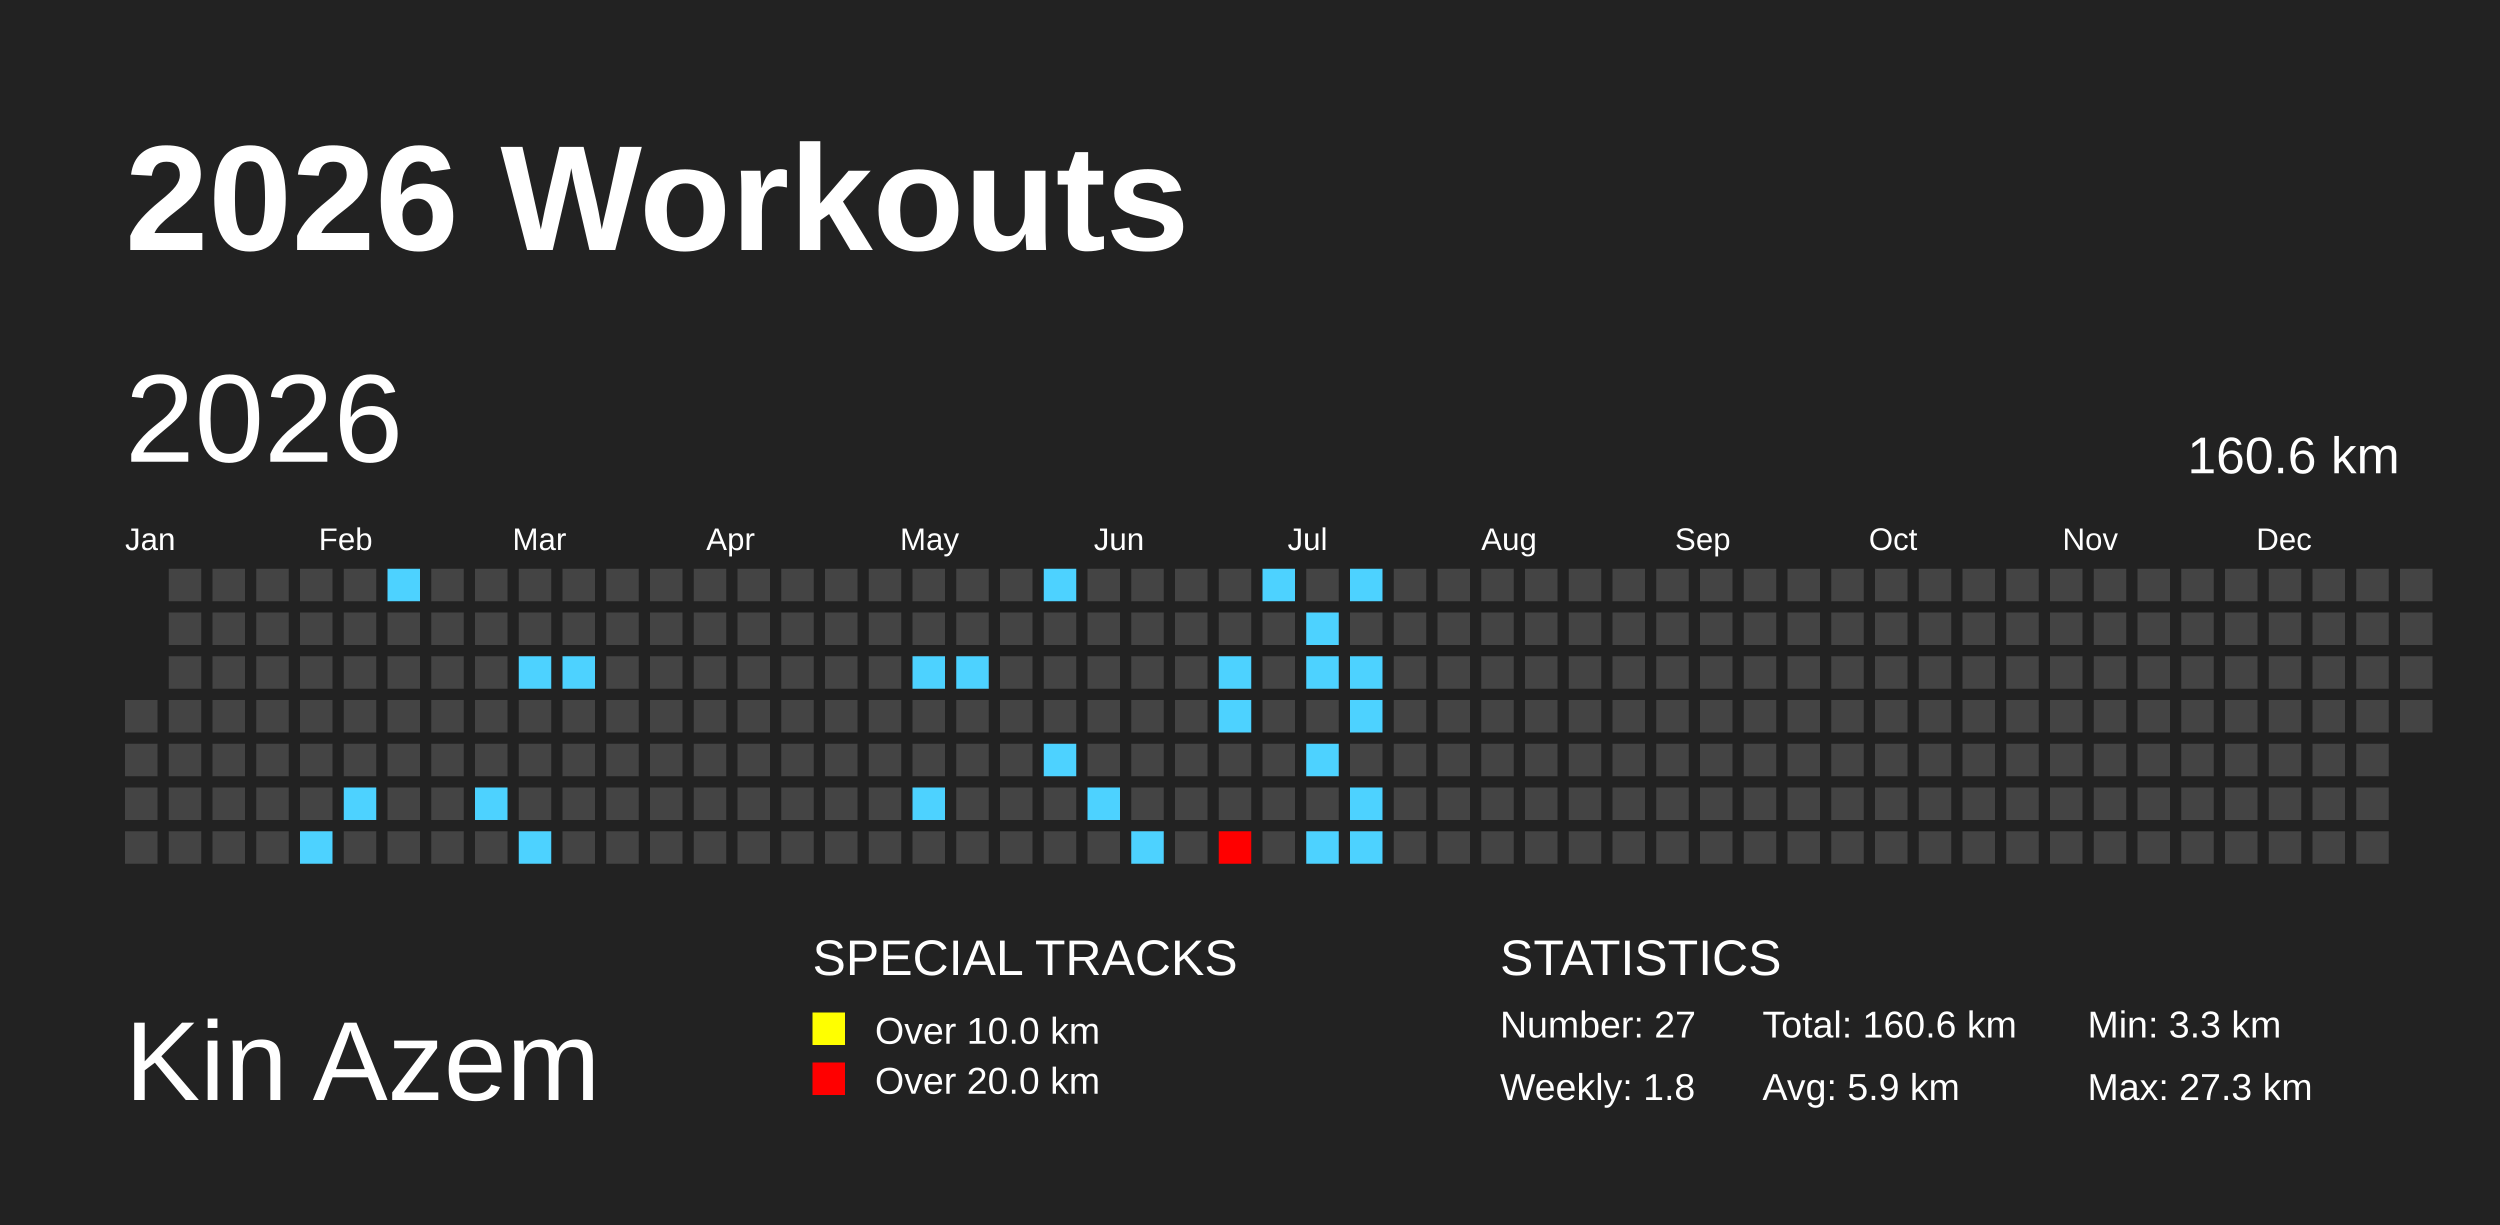
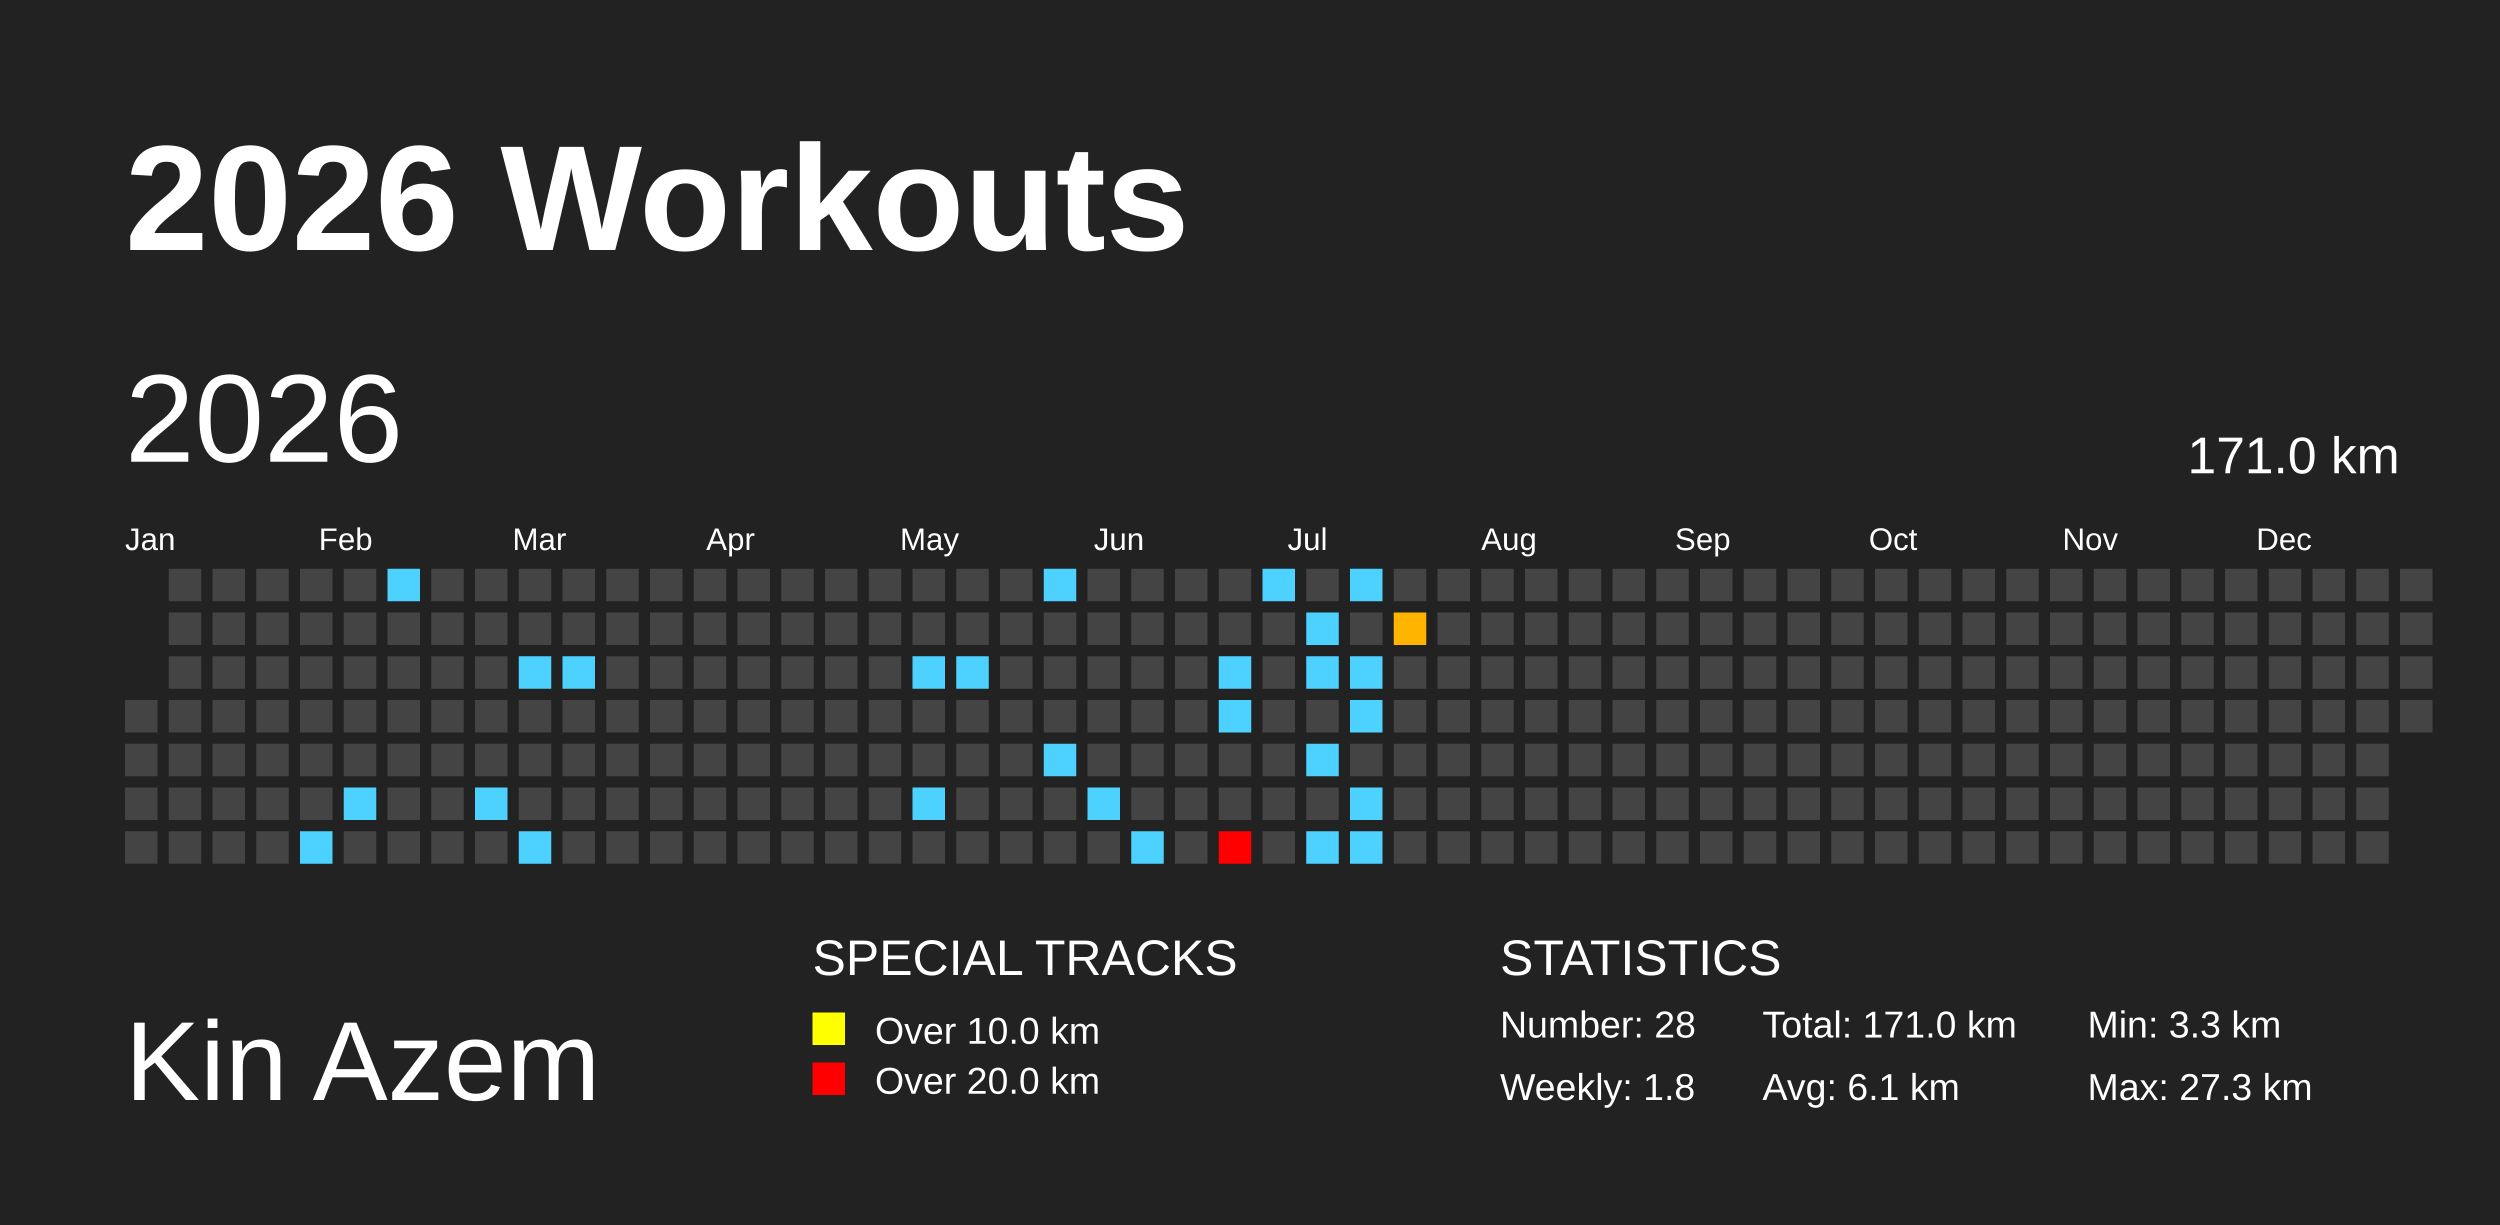
<svg xmlns="http://www.w3.org/2000/svg" baseProfile="full" height="98mm" version="1.1" viewBox="0,0,200,98" width="200mm">
  <defs>
    <pattern height="2" id="indoor-stripe" patternUnits="userSpaceOnUse" width="2">
      <line stroke="white" stroke-opacity="0.45" stroke-width="0.5" x1="0" x2="2" y1="2" y2="0" />
    </pattern>
  </defs>
  <rect fill="#222222" height="98" width="200" x="0" y="0" />
  <text fill="#FFFFFF" style="font-size:12px; font-family:Arial; font-weight:bold;" x="10" y="20">2026 Workouts</text>
  <text fill="#FFFFFF" style="font-size:9px; font-family:Arial" x="10" y="88">Kin Azem</text>
  <text fill="#FFFFFF" style="font-size:4px; font-family:Arial" x="65" y="78">SPECIAL TRACKS</text>
  <rect fill="yellow" height="2.6" width="2.6" x="65" y="81" />
  <text fill="#FFFFFF" style="font-size:3px; font-family:Arial" x="70" y="83.5">Over 10.0 km</text>
  <rect fill="red" height="2.6" width="2.6" x="65" y="85" />
  <text fill="#FFFFFF" style="font-size:3px; font-family:Arial" x="70" y="87.5">Over 20.0 km</text>
  <text fill="#FFFFFF" style="font-size:4px; font-family:Arial" x="120" y="78">STATISTICS</text>
-   <text fill="#FFFFFF" style="font-size:3px; font-family:Arial" x="120" y="83">Number: 27</text>
+   <text fill="#FFFFFF" style="font-size:3px; font-family:Arial" x="120" y="83">Number: 28</text>
  <text fill="#FFFFFF" style="font-size:3px; font-family:Arial" x="120" y="88">Weekly: 1.8</text>
-   <text fill="#FFFFFF" style="font-size:3px; font-family:Arial" x="141" y="83">Total: 160.6 km</text>
-   <text fill="#FFFFFF" style="font-size:3px; font-family:Arial" x="141" y="88">Avg: 5.9 km</text>
+   <text fill="#FFFFFF" style="font-size:3px; font-family:Arial" x="141" y="83">Total: 171.0 km</text>
+   <text fill="#FFFFFF" style="font-size:3px; font-family:Arial" x="141" y="88">Avg: 6.1 km</text>
  <text fill="#FFFFFF" style="font-size:3px; font-family:Arial" x="167" y="83">Min: 3.3 km</text>
  <text fill="#FFFFFF" style="font-size:3px; font-family:Arial" x="167" y="88">Max: 27.3 km</text>
  <text dominant-baseline="hanging" fill="#FFFFFF" style="font-size:10.0px; font-family:Arial;" x="10" y="30">2026</text>
-   <text dominant-baseline="hanging" fill="#FFFFFF" style="font-size:4.125px; font-family:Arial;" x="175" y="35">160.6 km</text>
+   <text dominant-baseline="hanging" fill="#FFFFFF" style="font-size:4.125px; font-family:Arial;" x="175" y="35">171.0 km</text>
  <text fill="#FFFFFF" style="font-size:2.5px; font-family:Arial" x="10.0" y="44">Jan</text>
  <text fill="#FFFFFF" style="font-size:2.5px; font-family:Arial" x="25.5" y="44">Feb</text>
  <text fill="#FFFFFF" style="font-size:2.5px; font-family:Arial" x="41.0" y="44">Mar</text>
  <text fill="#FFFFFF" style="font-size:2.5px; font-family:Arial" x="56.5" y="44">Apr</text>
  <text fill="#FFFFFF" style="font-size:2.5px; font-family:Arial" x="72.0" y="44">May</text>
  <text fill="#FFFFFF" style="font-size:2.5px; font-family:Arial" x="87.5" y="44">Jun</text>
  <text fill="#FFFFFF" style="font-size:2.5px; font-family:Arial" x="103.0" y="44">Jul</text>
  <text fill="#FFFFFF" style="font-size:2.5px; font-family:Arial" x="118.5" y="44">Aug</text>
  <text fill="#FFFFFF" style="font-size:2.5px; font-family:Arial" x="134.0" y="44">Sep</text>
  <text fill="#FFFFFF" style="font-size:2.5px; font-family:Arial" x="149.5" y="44">Oct</text>
  <text fill="#FFFFFF" style="font-size:2.5px; font-family:Arial" x="165.0" y="44">Nov</text>
  <text fill="#FFFFFF" style="font-size:2.5px; font-family:Arial" x="180.5" y="44">Dec</text>
  <rect fill="#444444" height="2.6" width="2.6" x="10.0" y="56.0" />
  <rect fill="#444444" height="2.6" width="2.6" x="10.0" y="59.5" />
  <rect fill="#444444" height="2.6" width="2.6" x="10.0" y="63.0" />
  <rect fill="#444444" height="2.6" width="2.6" x="10.0" y="66.5" />
  <rect fill="#444444" height="2.6" width="2.6" x="13.5" y="45.5" />
  <rect fill="#444444" height="2.6" width="2.6" x="13.5" y="49.0" />
  <rect fill="#444444" height="2.6" width="2.6" x="13.5" y="52.5" />
  <rect fill="#444444" height="2.6" width="2.6" x="13.5" y="56.0" />
  <rect fill="#444444" height="2.6" width="2.6" x="13.5" y="59.5" />
  <rect fill="#444444" height="2.6" width="2.6" x="13.5" y="63.0" />
  <rect fill="#444444" height="2.6" width="2.6" x="13.5" y="66.5" />
  <rect fill="#444444" height="2.6" width="2.6" x="17.0" y="45.5" />
  <rect fill="#444444" height="2.6" width="2.6" x="17.0" y="49.0" />
  <rect fill="#444444" height="2.6" width="2.6" x="17.0" y="52.5" />
  <rect fill="#444444" height="2.6" width="2.6" x="17.0" y="56.0" />
  <rect fill="#444444" height="2.6" width="2.6" x="17.0" y="59.5" />
  <rect fill="#444444" height="2.6" width="2.6" x="17.0" y="63.0" />
  <rect fill="#444444" height="2.6" width="2.6" x="17.0" y="66.5" />
  <rect fill="#444444" height="2.6" width="2.6" x="20.5" y="45.5" />
  <rect fill="#444444" height="2.6" width="2.6" x="20.5" y="49.0" />
  <rect fill="#444444" height="2.6" width="2.6" x="20.5" y="52.5" />
  <rect fill="#444444" height="2.6" width="2.6" x="20.5" y="56.0" />
  <rect fill="#444444" height="2.6" width="2.6" x="20.5" y="59.5" />
  <rect fill="#444444" height="2.6" width="2.6" x="20.5" y="63.0" />
  <rect fill="#444444" height="2.6" width="2.6" x="20.5" y="66.5" />
  <rect fill="#444444" height="2.6" width="2.6" x="24.0" y="45.5" />
  <rect fill="#444444" height="2.6" width="2.6" x="24.0" y="49.0" />
  <rect fill="#444444" height="2.6" width="2.6" x="24.0" y="52.5" />
  <rect fill="#444444" height="2.6" width="2.6" x="24.0" y="56.0" />
  <rect fill="#444444" height="2.6" width="2.6" x="24.0" y="59.5" />
  <rect fill="#444444" height="2.6" width="2.6" x="24.0" y="63.0" />
  <rect fill="#4dd2ff" height="2.6" width="2.6" x="24.0" y="66.5" />
  <rect fill="#444444" height="2.6" width="2.6" x="27.5" y="45.5" />
  <rect fill="#444444" height="2.6" width="2.6" x="27.5" y="49.0" />
  <rect fill="#444444" height="2.6" width="2.6" x="27.5" y="52.5" />
  <rect fill="#444444" height="2.6" width="2.6" x="27.5" y="56.0" />
  <rect fill="#444444" height="2.6" width="2.6" x="27.5" y="59.5" />
  <rect fill="#4dd2ff" height="2.6" width="2.6" x="27.5" y="63.0" />
  <rect fill="#444444" height="2.6" width="2.6" x="27.5" y="66.5" />
  <rect fill="#4dd2ff" height="2.6" width="2.6" x="31.0" y="45.5" />
  <rect fill="#444444" height="2.6" width="2.6" x="31.0" y="49.0" />
  <rect fill="#444444" height="2.6" width="2.6" x="31.0" y="52.5" />
  <rect fill="#444444" height="2.6" width="2.6" x="31.0" y="56.0" />
  <rect fill="#444444" height="2.6" width="2.6" x="31.0" y="59.5" />
  <rect fill="#444444" height="2.6" width="2.6" x="31.0" y="63.0" />
  <rect fill="#444444" height="2.6" width="2.6" x="31.0" y="66.5" />
  <rect fill="#444444" height="2.6" width="2.6" x="34.5" y="45.5" />
  <rect fill="#444444" height="2.6" width="2.6" x="34.5" y="49.0" />
  <rect fill="#444444" height="2.6" width="2.6" x="34.5" y="52.5" />
  <rect fill="#444444" height="2.6" width="2.6" x="34.5" y="56.0" />
  <rect fill="#444444" height="2.6" width="2.6" x="34.5" y="59.5" />
  <rect fill="#444444" height="2.6" width="2.6" x="34.5" y="63.0" />
  <rect fill="#444444" height="2.6" width="2.6" x="34.5" y="66.5" />
  <rect fill="#444444" height="2.6" width="2.6" x="38.0" y="45.5" />
  <rect fill="#444444" height="2.6" width="2.6" x="38.0" y="49.0" />
  <rect fill="#444444" height="2.6" width="2.6" x="38.0" y="52.5" />
  <rect fill="#444444" height="2.6" width="2.6" x="38.0" y="56.0" />
  <rect fill="#444444" height="2.6" width="2.6" x="38.0" y="59.5" />
  <rect fill="#4dd2ff" height="2.6" width="2.6" x="38.0" y="63.0" />
  <rect fill="#444444" height="2.6" width="2.6" x="38.0" y="66.5" />
  <rect fill="#444444" height="2.6" width="2.6" x="41.5" y="45.5" />
  <rect fill="#444444" height="2.6" width="2.6" x="41.5" y="49.0" />
  <rect fill="#4dd2ff" height="2.6" width="2.6" x="41.5" y="52.5" />
  <rect fill="#444444" height="2.6" width="2.6" x="41.5" y="56.0" />
  <rect fill="#444444" height="2.6" width="2.6" x="41.5" y="59.5" />
  <rect fill="#444444" height="2.6" width="2.6" x="41.5" y="63.0" />
  <rect fill="#4dd2ff" height="2.6" width="2.6" x="41.5" y="66.5" />
  <rect fill="#444444" height="2.6" width="2.6" x="45.0" y="45.5" />
  <rect fill="#444444" height="2.6" width="2.6" x="45.0" y="49.0" />
  <rect fill="#4dd2ff" height="2.6" width="2.6" x="45.0" y="52.5" />
  <rect fill="#444444" height="2.6" width="2.6" x="45.0" y="56.0" />
  <rect fill="#444444" height="2.6" width="2.6" x="45.0" y="59.5" />
  <rect fill="#444444" height="2.6" width="2.6" x="45.0" y="63.0" />
  <rect fill="#444444" height="2.6" width="2.6" x="45.0" y="66.5" />
  <rect fill="#444444" height="2.6" width="2.6" x="48.5" y="45.5" />
  <rect fill="#444444" height="2.6" width="2.6" x="48.5" y="49.0" />
  <rect fill="#444444" height="2.6" width="2.6" x="48.5" y="52.5" />
  <rect fill="#444444" height="2.6" width="2.6" x="48.5" y="56.0" />
  <rect fill="#444444" height="2.6" width="2.6" x="48.5" y="59.5" />
  <rect fill="#444444" height="2.6" width="2.6" x="48.5" y="63.0" />
  <rect fill="#444444" height="2.6" width="2.6" x="48.5" y="66.5" />
  <rect fill="#444444" height="2.6" width="2.6" x="52.0" y="45.5" />
  <rect fill="#444444" height="2.6" width="2.6" x="52.0" y="49.0" />
  <rect fill="#444444" height="2.6" width="2.6" x="52.0" y="52.5" />
  <rect fill="#444444" height="2.6" width="2.6" x="52.0" y="56.0" />
  <rect fill="#444444" height="2.6" width="2.6" x="52.0" y="59.5" />
  <rect fill="#444444" height="2.6" width="2.6" x="52.0" y="63.0" />
  <rect fill="#444444" height="2.6" width="2.6" x="52.0" y="66.5" />
  <rect fill="#444444" height="2.6" width="2.6" x="55.5" y="45.5" />
  <rect fill="#444444" height="2.6" width="2.6" x="55.5" y="49.0" />
  <rect fill="#444444" height="2.6" width="2.6" x="55.5" y="52.5" />
  <rect fill="#444444" height="2.6" width="2.6" x="55.5" y="56.0" />
  <rect fill="#444444" height="2.6" width="2.6" x="55.5" y="59.5" />
  <rect fill="#444444" height="2.6" width="2.6" x="55.5" y="63.0" />
  <rect fill="#444444" height="2.6" width="2.6" x="55.5" y="66.5" />
  <rect fill="#444444" height="2.6" width="2.6" x="59.0" y="45.5" />
  <rect fill="#444444" height="2.6" width="2.6" x="59.0" y="49.0" />
  <rect fill="#444444" height="2.6" width="2.6" x="59.0" y="52.5" />
  <rect fill="#444444" height="2.6" width="2.6" x="59.0" y="56.0" />
  <rect fill="#444444" height="2.6" width="2.6" x="59.0" y="59.5" />
  <rect fill="#444444" height="2.6" width="2.6" x="59.0" y="63.0" />
  <rect fill="#444444" height="2.6" width="2.6" x="59.0" y="66.5" />
  <rect fill="#444444" height="2.6" width="2.6" x="62.5" y="45.5" />
  <rect fill="#444444" height="2.6" width="2.6" x="62.5" y="49.0" />
  <rect fill="#444444" height="2.6" width="2.6" x="62.5" y="52.5" />
  <rect fill="#444444" height="2.6" width="2.6" x="62.5" y="56.0" />
  <rect fill="#444444" height="2.6" width="2.6" x="62.5" y="59.5" />
  <rect fill="#444444" height="2.6" width="2.6" x="62.5" y="63.0" />
  <rect fill="#444444" height="2.6" width="2.6" x="62.5" y="66.5" />
  <rect fill="#444444" height="2.6" width="2.6" x="66.0" y="45.5" />
  <rect fill="#444444" height="2.6" width="2.6" x="66.0" y="49.0" />
  <rect fill="#444444" height="2.6" width="2.6" x="66.0" y="52.5" />
  <rect fill="#444444" height="2.6" width="2.6" x="66.0" y="56.0" />
  <rect fill="#444444" height="2.6" width="2.6" x="66.0" y="59.5" />
  <rect fill="#444444" height="2.6" width="2.6" x="66.0" y="63.0" />
  <rect fill="#444444" height="2.6" width="2.6" x="66.0" y="66.5" />
  <rect fill="#444444" height="2.6" width="2.6" x="69.5" y="45.5" />
  <rect fill="#444444" height="2.6" width="2.6" x="69.5" y="49.0" />
  <rect fill="#444444" height="2.6" width="2.6" x="69.5" y="52.5" />
  <rect fill="#444444" height="2.6" width="2.6" x="69.5" y="56.0" />
  <rect fill="#444444" height="2.6" width="2.6" x="69.5" y="59.5" />
  <rect fill="#444444" height="2.6" width="2.6" x="69.5" y="63.0" />
  <rect fill="#444444" height="2.6" width="2.6" x="69.5" y="66.5" />
  <rect fill="#444444" height="2.6" width="2.6" x="73.0" y="45.5" />
  <rect fill="#444444" height="2.6" width="2.6" x="73.0" y="49.0" />
  <rect fill="#4dd2ff" height="2.6" width="2.6" x="73.0" y="52.5" />
  <rect fill="#444444" height="2.6" width="2.6" x="73.0" y="56.0" />
  <rect fill="#444444" height="2.6" width="2.6" x="73.0" y="59.5" />
  <rect fill="#4dd2ff" height="2.6" width="2.6" x="73.0" y="63.0" />
  <rect fill="#444444" height="2.6" width="2.6" x="73.0" y="66.5" />
  <rect fill="#444444" height="2.6" width="2.6" x="76.5" y="45.5" />
  <rect fill="#444444" height="2.6" width="2.6" x="76.5" y="49.0" />
  <rect fill="#4dd2ff" height="2.6" width="2.6" x="76.5" y="52.5" />
  <rect fill="#444444" height="2.6" width="2.6" x="76.5" y="56.0" />
  <rect fill="#444444" height="2.6" width="2.6" x="76.5" y="59.5" />
  <rect fill="#444444" height="2.6" width="2.6" x="76.5" y="63.0" />
  <rect fill="#444444" height="2.6" width="2.6" x="76.5" y="66.5" />
  <rect fill="#444444" height="2.6" width="2.6" x="80.0" y="45.5" />
  <rect fill="#444444" height="2.6" width="2.6" x="80.0" y="49.0" />
  <rect fill="#444444" height="2.6" width="2.6" x="80.0" y="52.5" />
  <rect fill="#444444" height="2.6" width="2.6" x="80.0" y="56.0" />
  <rect fill="#444444" height="2.6" width="2.6" x="80.0" y="59.5" />
  <rect fill="#444444" height="2.6" width="2.6" x="80.0" y="63.0" />
  <rect fill="#444444" height="2.6" width="2.6" x="80.0" y="66.5" />
  <rect fill="#4dd2ff" height="2.6" width="2.6" x="83.5" y="45.5" />
  <rect fill="#444444" height="2.6" width="2.6" x="83.5" y="49.0" />
  <rect fill="#444444" height="2.6" width="2.6" x="83.5" y="52.5" />
  <rect fill="#444444" height="2.6" width="2.6" x="83.5" y="56.0" />
  <rect fill="#4dd2ff" height="2.6" width="2.6" x="83.5" y="59.5" />
  <rect fill="#444444" height="2.6" width="2.6" x="83.5" y="63.0" />
  <rect fill="#444444" height="2.6" width="2.6" x="83.5" y="66.5" />
  <rect fill="#444444" height="2.6" width="2.6" x="87.0" y="45.5" />
  <rect fill="#444444" height="2.6" width="2.6" x="87.0" y="49.0" />
  <rect fill="#444444" height="2.6" width="2.6" x="87.0" y="52.5" />
  <rect fill="#444444" height="2.6" width="2.6" x="87.0" y="56.0" />
  <rect fill="#444444" height="2.6" width="2.6" x="87.0" y="59.5" />
  <rect fill="#4dd2ff" height="2.6" width="2.6" x="87.0" y="63.0" />
  <rect fill="#444444" height="2.6" width="2.6" x="87.0" y="66.5" />
  <rect fill="#444444" height="2.6" width="2.6" x="90.5" y="45.5" />
  <rect fill="#444444" height="2.6" width="2.6" x="90.5" y="49.0" />
  <rect fill="#444444" height="2.6" width="2.6" x="90.5" y="52.5" />
  <rect fill="#444444" height="2.6" width="2.6" x="90.5" y="56.0" />
  <rect fill="#444444" height="2.6" width="2.6" x="90.5" y="59.5" />
  <rect fill="#444444" height="2.6" width="2.6" x="90.5" y="63.0" />
  <rect fill="#4dd2ff" height="2.6" width="2.6" x="90.5" y="66.5" />
  <rect fill="#444444" height="2.6" width="2.6" x="94.0" y="45.5" />
  <rect fill="#444444" height="2.6" width="2.6" x="94.0" y="49.0" />
  <rect fill="#444444" height="2.6" width="2.6" x="94.0" y="52.5" />
  <rect fill="#444444" height="2.6" width="2.6" x="94.0" y="56.0" />
  <rect fill="#444444" height="2.6" width="2.6" x="94.0" y="59.5" />
  <rect fill="#444444" height="2.6" width="2.6" x="94.0" y="63.0" />
  <rect fill="#444444" height="2.6" width="2.6" x="94.0" y="66.5" />
  <rect fill="#444444" height="2.6" width="2.6" x="97.5" y="45.5" />
  <rect fill="#444444" height="2.6" width="2.6" x="97.5" y="49.0" />
  <rect fill="#4dd2ff" height="2.6" width="2.6" x="97.5" y="52.5" />
  <rect fill="#4dd2ff" height="2.6" width="2.6" x="97.5" y="56.0" />
  <rect fill="#444444" height="2.6" width="2.6" x="97.5" y="59.5" />
  <rect fill="#444444" height="2.6" width="2.6" x="97.5" y="63.0" />
  <rect fill="red" height="2.6" width="2.6" x="97.5" y="66.5" />
  <rect fill="#4dd2ff" height="2.6" width="2.6" x="101.0" y="45.5" />
  <rect fill="#444444" height="2.6" width="2.6" x="101.0" y="49.0" />
  <rect fill="#444444" height="2.6" width="2.6" x="101.0" y="52.5" />
  <rect fill="#444444" height="2.6" width="2.6" x="101.0" y="56.0" />
  <rect fill="#444444" height="2.6" width="2.6" x="101.0" y="59.5" />
  <rect fill="#444444" height="2.6" width="2.6" x="101.0" y="63.0" />
  <rect fill="#444444" height="2.6" width="2.6" x="101.0" y="66.5" />
  <rect fill="#444444" height="2.6" width="2.6" x="104.5" y="45.5" />
  <rect fill="#4dd2ff" height="2.6" width="2.6" x="104.5" y="49.0" />
  <rect fill="#4dd2ff" height="2.6" width="2.6" x="104.5" y="52.5" />
  <rect fill="#444444" height="2.6" width="2.6" x="104.5" y="56.0" />
  <rect fill="#4dd2ff" height="2.6" width="2.6" x="104.5" y="59.5" />
  <rect fill="#444444" height="2.6" width="2.6" x="104.5" y="63.0" />
  <rect fill="#4dd2ff" height="2.6" width="2.6" x="104.5" y="66.5" />
  <rect fill="#4dd2ff" height="2.6" width="2.6" x="108.0" y="45.5" />
  <rect fill="#444444" height="2.6" width="2.6" x="108.0" y="49.0" />
  <rect fill="#4dd2ff" height="2.6" width="2.6" x="108.0" y="52.5" />
  <rect fill="#4dd2ff" height="2.6" width="2.6" x="108.0" y="56.0" />
  <rect fill="#444444" height="2.6" width="2.6" x="108.0" y="59.5" />
  <rect fill="#4dd2ff" height="2.6" width="2.6" x="108.0" y="63.0" />
  <rect fill="#4dd2ff" height="2.6" width="2.6" x="108.0" y="66.5" />
  <rect fill="#444444" height="2.6" width="2.6" x="111.5" y="45.5" />
-   <rect fill="#444444" height="2.6" width="2.6" x="111.5" y="49.0" />
+   <rect fill="#ffb400" height="2.6" width="2.6" x="111.5" y="49.0" />
  <rect fill="#444444" height="2.6" width="2.6" x="111.5" y="52.5" />
  <rect fill="#444444" height="2.6" width="2.6" x="111.5" y="56.0" />
  <rect fill="#444444" height="2.6" width="2.6" x="111.5" y="59.5" />
  <rect fill="#444444" height="2.6" width="2.6" x="111.5" y="63.0" />
  <rect fill="#444444" height="2.6" width="2.6" x="111.5" y="66.5" />
  <rect fill="#444444" height="2.6" width="2.6" x="115.0" y="45.5" />
  <rect fill="#444444" height="2.6" width="2.6" x="115.0" y="49.0" />
  <rect fill="#444444" height="2.6" width="2.6" x="115.0" y="52.5" />
  <rect fill="#444444" height="2.6" width="2.6" x="115.0" y="56.0" />
  <rect fill="#444444" height="2.6" width="2.6" x="115.0" y="59.5" />
  <rect fill="#444444" height="2.6" width="2.6" x="115.0" y="63.0" />
  <rect fill="#444444" height="2.6" width="2.6" x="115.0" y="66.5" />
  <rect fill="#444444" height="2.6" width="2.6" x="118.5" y="45.5" />
  <rect fill="#444444" height="2.6" width="2.6" x="118.5" y="49.0" />
  <rect fill="#444444" height="2.6" width="2.6" x="118.5" y="52.5" />
  <rect fill="#444444" height="2.6" width="2.6" x="118.5" y="56.0" />
  <rect fill="#444444" height="2.6" width="2.6" x="118.5" y="59.5" />
  <rect fill="#444444" height="2.6" width="2.6" x="118.5" y="63.0" />
  <rect fill="#444444" height="2.6" width="2.6" x="118.5" y="66.5" />
  <rect fill="#444444" height="2.6" width="2.6" x="122.0" y="45.5" />
  <rect fill="#444444" height="2.6" width="2.6" x="122.0" y="49.0" />
  <rect fill="#444444" height="2.6" width="2.6" x="122.0" y="52.5" />
  <rect fill="#444444" height="2.6" width="2.6" x="122.0" y="56.0" />
  <rect fill="#444444" height="2.6" width="2.6" x="122.0" y="59.5" />
  <rect fill="#444444" height="2.6" width="2.6" x="122.0" y="63.0" />
  <rect fill="#444444" height="2.6" width="2.6" x="122.0" y="66.5" />
  <rect fill="#444444" height="2.6" width="2.6" x="125.5" y="45.5" />
  <rect fill="#444444" height="2.6" width="2.6" x="125.5" y="49.0" />
  <rect fill="#444444" height="2.6" width="2.6" x="125.5" y="52.5" />
  <rect fill="#444444" height="2.6" width="2.6" x="125.5" y="56.0" />
  <rect fill="#444444" height="2.6" width="2.6" x="125.5" y="59.5" />
  <rect fill="#444444" height="2.6" width="2.6" x="125.5" y="63.0" />
  <rect fill="#444444" height="2.6" width="2.6" x="125.5" y="66.5" />
  <rect fill="#444444" height="2.6" width="2.6" x="129.0" y="45.5" />
  <rect fill="#444444" height="2.6" width="2.6" x="129.0" y="49.0" />
  <rect fill="#444444" height="2.6" width="2.6" x="129.0" y="52.5" />
  <rect fill="#444444" height="2.6" width="2.6" x="129.0" y="56.0" />
  <rect fill="#444444" height="2.6" width="2.6" x="129.0" y="59.5" />
  <rect fill="#444444" height="2.6" width="2.6" x="129.0" y="63.0" />
  <rect fill="#444444" height="2.6" width="2.6" x="129.0" y="66.5" />
  <rect fill="#444444" height="2.6" width="2.6" x="132.5" y="45.5" />
  <rect fill="#444444" height="2.6" width="2.6" x="132.5" y="49.0" />
  <rect fill="#444444" height="2.6" width="2.6" x="132.5" y="52.5" />
  <rect fill="#444444" height="2.6" width="2.6" x="132.5" y="56.0" />
  <rect fill="#444444" height="2.6" width="2.6" x="132.5" y="59.5" />
  <rect fill="#444444" height="2.6" width="2.6" x="132.5" y="63.0" />
  <rect fill="#444444" height="2.6" width="2.6" x="132.5" y="66.5" />
  <rect fill="#444444" height="2.6" width="2.6" x="136.0" y="45.5" />
  <rect fill="#444444" height="2.6" width="2.6" x="136.0" y="49.0" />
  <rect fill="#444444" height="2.6" width="2.6" x="136.0" y="52.5" />
  <rect fill="#444444" height="2.6" width="2.6" x="136.0" y="56.0" />
  <rect fill="#444444" height="2.6" width="2.6" x="136.0" y="59.5" />
  <rect fill="#444444" height="2.6" width="2.6" x="136.0" y="63.0" />
  <rect fill="#444444" height="2.6" width="2.6" x="136.0" y="66.5" />
  <rect fill="#444444" height="2.6" width="2.6" x="139.5" y="45.5" />
  <rect fill="#444444" height="2.6" width="2.6" x="139.5" y="49.0" />
  <rect fill="#444444" height="2.6" width="2.6" x="139.5" y="52.5" />
  <rect fill="#444444" height="2.6" width="2.6" x="139.5" y="56.0" />
  <rect fill="#444444" height="2.6" width="2.6" x="139.5" y="59.5" />
  <rect fill="#444444" height="2.6" width="2.6" x="139.5" y="63.0" />
  <rect fill="#444444" height="2.6" width="2.6" x="139.5" y="66.5" />
  <rect fill="#444444" height="2.6" width="2.6" x="143.0" y="45.5" />
  <rect fill="#444444" height="2.6" width="2.6" x="143.0" y="49.0" />
  <rect fill="#444444" height="2.6" width="2.6" x="143.0" y="52.5" />
  <rect fill="#444444" height="2.6" width="2.6" x="143.0" y="56.0" />
  <rect fill="#444444" height="2.6" width="2.6" x="143.0" y="59.5" />
  <rect fill="#444444" height="2.6" width="2.6" x="143.0" y="63.0" />
  <rect fill="#444444" height="2.6" width="2.6" x="143.0" y="66.5" />
  <rect fill="#444444" height="2.6" width="2.6" x="146.5" y="45.5" />
  <rect fill="#444444" height="2.6" width="2.6" x="146.5" y="49.0" />
  <rect fill="#444444" height="2.6" width="2.6" x="146.5" y="52.5" />
  <rect fill="#444444" height="2.6" width="2.6" x="146.5" y="56.0" />
  <rect fill="#444444" height="2.6" width="2.6" x="146.5" y="59.5" />
  <rect fill="#444444" height="2.6" width="2.6" x="146.5" y="63.0" />
  <rect fill="#444444" height="2.6" width="2.6" x="146.5" y="66.5" />
  <rect fill="#444444" height="2.6" width="2.6" x="150.0" y="45.5" />
  <rect fill="#444444" height="2.6" width="2.6" x="150.0" y="49.0" />
  <rect fill="#444444" height="2.6" width="2.6" x="150.0" y="52.5" />
  <rect fill="#444444" height="2.6" width="2.6" x="150.0" y="56.0" />
  <rect fill="#444444" height="2.6" width="2.6" x="150.0" y="59.5" />
  <rect fill="#444444" height="2.6" width="2.6" x="150.0" y="63.0" />
  <rect fill="#444444" height="2.6" width="2.6" x="150.0" y="66.5" />
  <rect fill="#444444" height="2.6" width="2.6" x="153.5" y="45.5" />
  <rect fill="#444444" height="2.6" width="2.6" x="153.5" y="49.0" />
  <rect fill="#444444" height="2.6" width="2.6" x="153.5" y="52.5" />
  <rect fill="#444444" height="2.6" width="2.6" x="153.5" y="56.0" />
  <rect fill="#444444" height="2.6" width="2.6" x="153.5" y="59.5" />
  <rect fill="#444444" height="2.6" width="2.6" x="153.5" y="63.0" />
  <rect fill="#444444" height="2.6" width="2.6" x="153.5" y="66.5" />
  <rect fill="#444444" height="2.6" width="2.6" x="157.0" y="45.5" />
  <rect fill="#444444" height="2.6" width="2.6" x="157.0" y="49.0" />
  <rect fill="#444444" height="2.6" width="2.6" x="157.0" y="52.5" />
  <rect fill="#444444" height="2.6" width="2.6" x="157.0" y="56.0" />
  <rect fill="#444444" height="2.6" width="2.6" x="157.0" y="59.5" />
  <rect fill="#444444" height="2.6" width="2.6" x="157.0" y="63.0" />
  <rect fill="#444444" height="2.6" width="2.6" x="157.0" y="66.5" />
  <rect fill="#444444" height="2.6" width="2.6" x="160.5" y="45.5" />
  <rect fill="#444444" height="2.6" width="2.6" x="160.5" y="49.0" />
  <rect fill="#444444" height="2.6" width="2.6" x="160.5" y="52.5" />
  <rect fill="#444444" height="2.6" width="2.6" x="160.5" y="56.0" />
  <rect fill="#444444" height="2.6" width="2.6" x="160.5" y="59.5" />
  <rect fill="#444444" height="2.6" width="2.6" x="160.5" y="63.0" />
  <rect fill="#444444" height="2.6" width="2.6" x="160.5" y="66.5" />
  <rect fill="#444444" height="2.6" width="2.6" x="164.0" y="45.5" />
  <rect fill="#444444" height="2.6" width="2.6" x="164.0" y="49.0" />
  <rect fill="#444444" height="2.6" width="2.6" x="164.0" y="52.5" />
  <rect fill="#444444" height="2.6" width="2.6" x="164.0" y="56.0" />
  <rect fill="#444444" height="2.6" width="2.6" x="164.0" y="59.5" />
  <rect fill="#444444" height="2.6" width="2.6" x="164.0" y="63.0" />
  <rect fill="#444444" height="2.6" width="2.6" x="164.0" y="66.5" />
  <rect fill="#444444" height="2.6" width="2.6" x="167.5" y="45.5" />
  <rect fill="#444444" height="2.6" width="2.6" x="167.5" y="49.0" />
  <rect fill="#444444" height="2.6" width="2.6" x="167.5" y="52.5" />
  <rect fill="#444444" height="2.6" width="2.6" x="167.5" y="56.0" />
  <rect fill="#444444" height="2.6" width="2.6" x="167.5" y="59.5" />
  <rect fill="#444444" height="2.6" width="2.6" x="167.5" y="63.0" />
  <rect fill="#444444" height="2.6" width="2.6" x="167.5" y="66.5" />
  <rect fill="#444444" height="2.6" width="2.6" x="171.0" y="45.5" />
  <rect fill="#444444" height="2.6" width="2.6" x="171.0" y="49.0" />
  <rect fill="#444444" height="2.6" width="2.6" x="171.0" y="52.5" />
  <rect fill="#444444" height="2.6" width="2.6" x="171.0" y="56.0" />
  <rect fill="#444444" height="2.6" width="2.6" x="171.0" y="59.5" />
  <rect fill="#444444" height="2.6" width="2.6" x="171.0" y="63.0" />
  <rect fill="#444444" height="2.6" width="2.6" x="171.0" y="66.5" />
  <rect fill="#444444" height="2.6" width="2.6" x="174.5" y="45.5" />
  <rect fill="#444444" height="2.6" width="2.6" x="174.5" y="49.0" />
  <rect fill="#444444" height="2.6" width="2.6" x="174.5" y="52.5" />
  <rect fill="#444444" height="2.6" width="2.6" x="174.5" y="56.0" />
  <rect fill="#444444" height="2.6" width="2.6" x="174.5" y="59.5" />
  <rect fill="#444444" height="2.6" width="2.6" x="174.5" y="63.0" />
  <rect fill="#444444" height="2.6" width="2.6" x="174.5" y="66.5" />
  <rect fill="#444444" height="2.6" width="2.6" x="178.0" y="45.5" />
  <rect fill="#444444" height="2.6" width="2.6" x="178.0" y="49.0" />
  <rect fill="#444444" height="2.6" width="2.6" x="178.0" y="52.5" />
  <rect fill="#444444" height="2.6" width="2.6" x="178.0" y="56.0" />
  <rect fill="#444444" height="2.6" width="2.6" x="178.0" y="59.5" />
  <rect fill="#444444" height="2.6" width="2.6" x="178.0" y="63.0" />
  <rect fill="#444444" height="2.6" width="2.6" x="178.0" y="66.5" />
  <rect fill="#444444" height="2.6" width="2.6" x="181.5" y="45.5" />
  <rect fill="#444444" height="2.6" width="2.6" x="181.5" y="49.0" />
  <rect fill="#444444" height="2.6" width="2.6" x="181.5" y="52.5" />
  <rect fill="#444444" height="2.6" width="2.6" x="181.5" y="56.0" />
  <rect fill="#444444" height="2.6" width="2.6" x="181.5" y="59.5" />
  <rect fill="#444444" height="2.6" width="2.6" x="181.5" y="63.0" />
  <rect fill="#444444" height="2.6" width="2.6" x="181.5" y="66.5" />
  <rect fill="#444444" height="2.6" width="2.6" x="185.0" y="45.5" />
  <rect fill="#444444" height="2.6" width="2.6" x="185.0" y="49.0" />
  <rect fill="#444444" height="2.6" width="2.6" x="185.0" y="52.5" />
  <rect fill="#444444" height="2.6" width="2.6" x="185.0" y="56.0" />
  <rect fill="#444444" height="2.6" width="2.6" x="185.0" y="59.5" />
  <rect fill="#444444" height="2.6" width="2.6" x="185.0" y="63.0" />
  <rect fill="#444444" height="2.6" width="2.6" x="185.0" y="66.5" />
  <rect fill="#444444" height="2.6" width="2.6" x="188.5" y="45.5" />
  <rect fill="#444444" height="2.6" width="2.6" x="188.5" y="49.0" />
  <rect fill="#444444" height="2.6" width="2.6" x="188.5" y="52.5" />
  <rect fill="#444444" height="2.6" width="2.6" x="188.5" y="56.0" />
  <rect fill="#444444" height="2.6" width="2.6" x="188.5" y="59.5" />
  <rect fill="#444444" height="2.6" width="2.6" x="188.5" y="63.0" />
  <rect fill="#444444" height="2.6" width="2.6" x="188.5" y="66.5" />
  <rect fill="#444444" height="2.6" width="2.6" x="192.0" y="45.5" />
  <rect fill="#444444" height="2.6" width="2.6" x="192.0" y="49.0" />
  <rect fill="#444444" height="2.6" width="2.6" x="192.0" y="52.5" />
  <rect fill="#444444" height="2.6" width="2.6" x="192.0" y="56.0" />
</svg>
